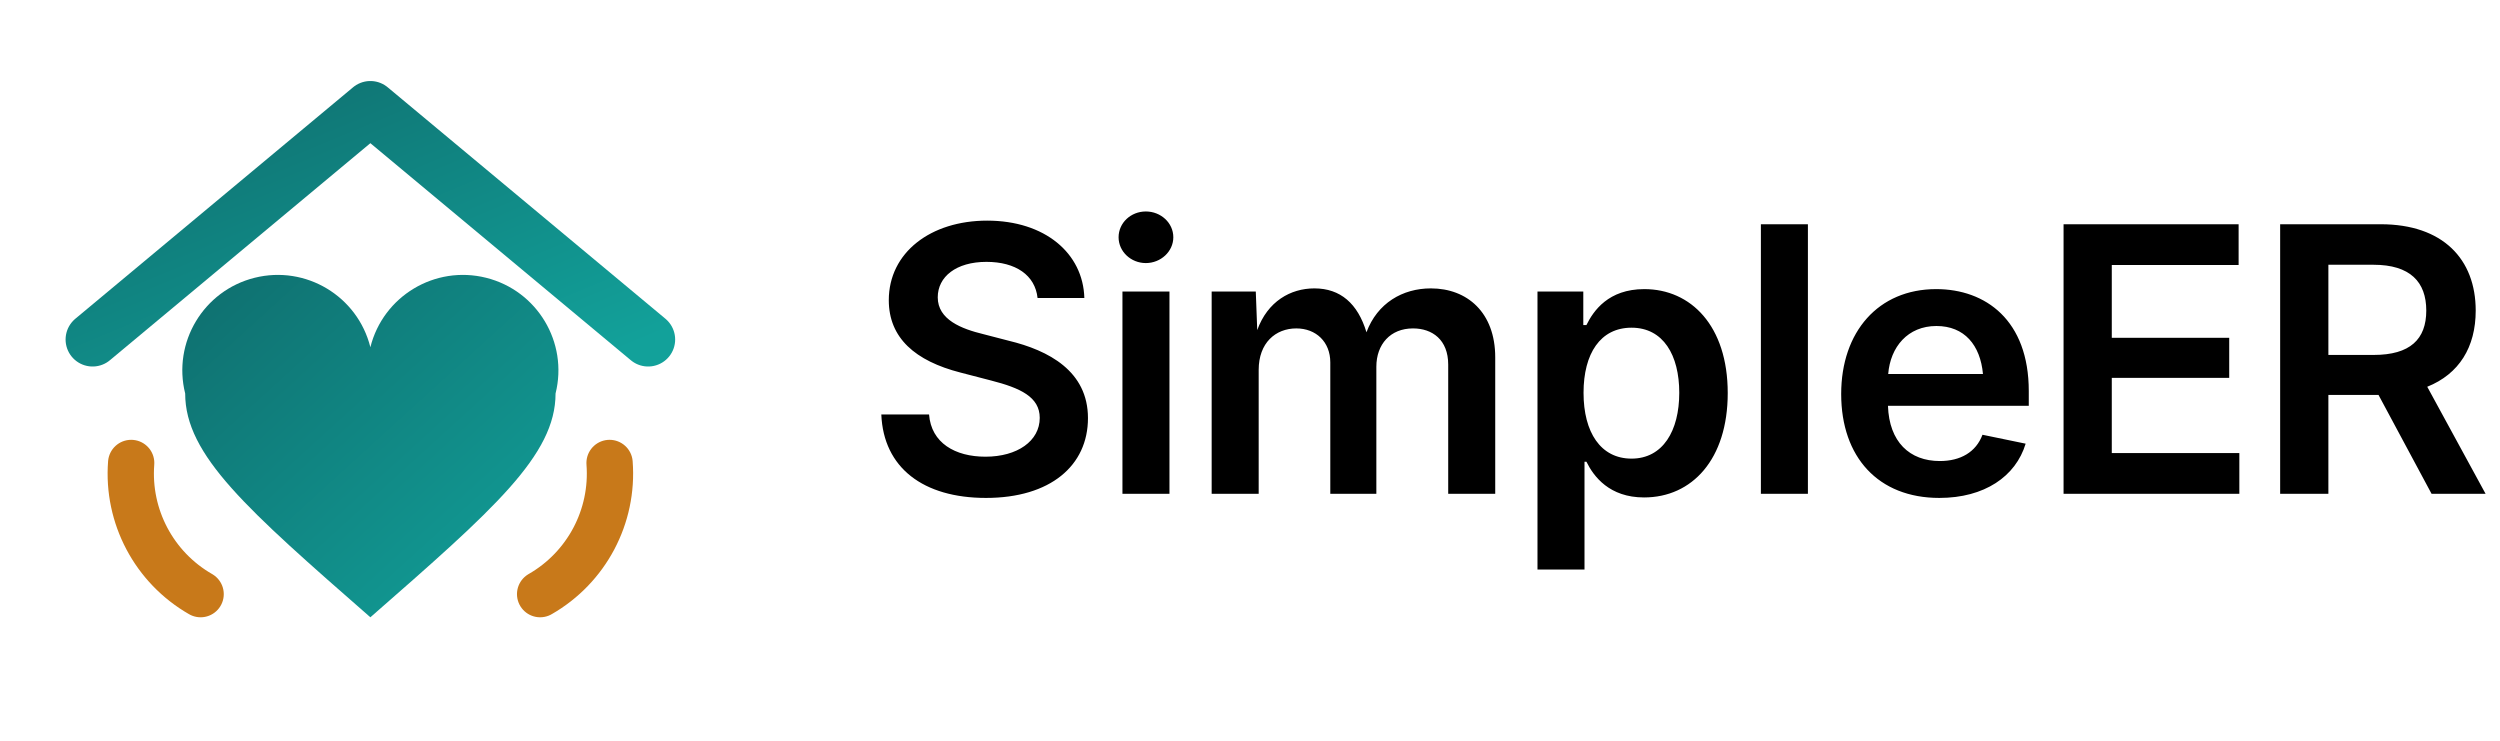
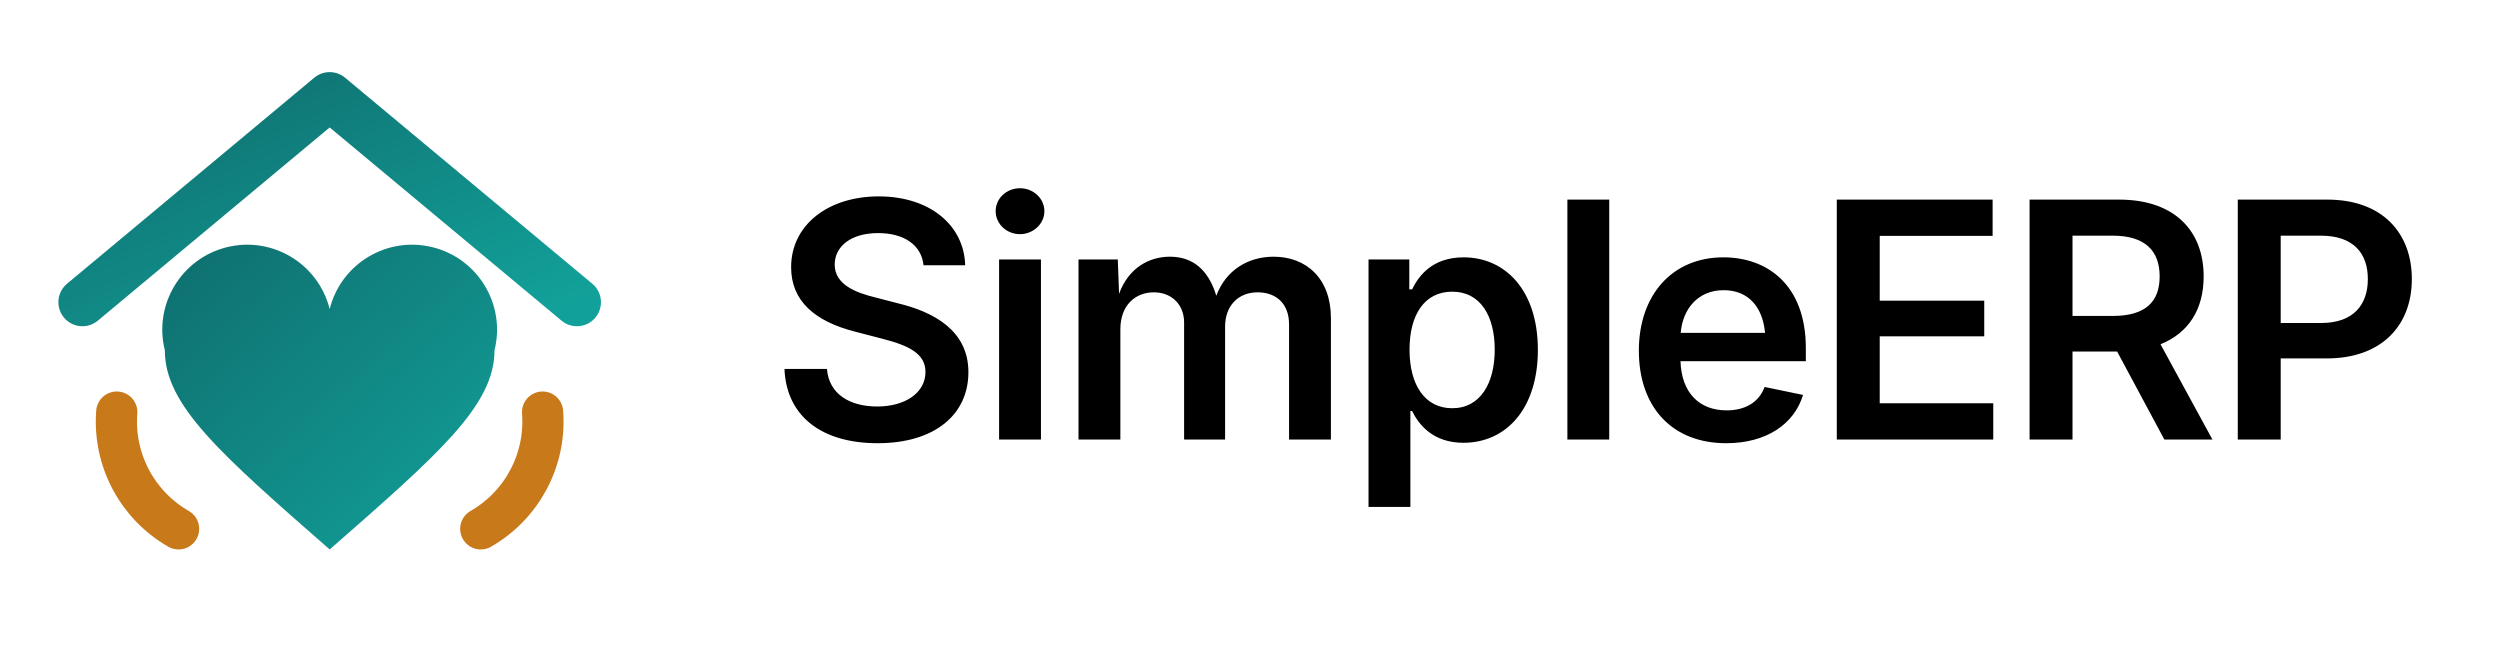
- <svg xmlns="http://www.w3.org/2000/svg" viewBox="0 0 162 48" role="img" aria-label="SimpleERP">
+ <svg xmlns="http://www.w3.org/2000/svg" viewBox="0 0 182 48" role="img" aria-label="SimpleERP">
  <defs>
    <linearGradient id="simpleErpFull" x1="0" y1="0" x2="1" y2="1">
      <stop offset="0%" stop-color="#0F6E6E" />
      <stop offset="100%" stop-color="#12A19A" />
    </linearGradient>
  </defs>
  <g>
    <path d="M6 22 L24 7 L42 22" fill="none" stroke="url(#simpleErpFull)" stroke-width="3.5" stroke-linecap="round" stroke-linejoin="round" />
    <path d="M24 40 C16 33 12 29.5 12 25.5 A5.5 5.5 0 0 1 24 22.5 A5.5 5.5 0 0 1 36 25.5 C36 29.5 32 33 24 40 Z" fill="url(#simpleErpFull)" />
    <path d="M8.5 30 A9 9 0 0 0 13 38.5" fill="none" stroke="#C8791A" stroke-width="3" stroke-linecap="round" />
    <path d="M39.5 30 A9 9 0 0 1 35 38.5" fill="none" stroke="#C8791A" stroke-width="3" stroke-linecap="round" />
  </g>
-   <text x="56" y="32" font-family="Inter, system-ui, sans-serif" font-size="24" font-weight="600" letter-spacing="-0.5" fill="currentColor">SimpleERP</text>
+   <text x="56" y="32" textLength="118" lengthAdjust="spacingAndGlyphs" font-family="Inter, system-ui, sans-serif" font-size="24" font-weight="600" letter-spacing="-0.5" fill="currentColor">SimpleERP</text>
</svg>
